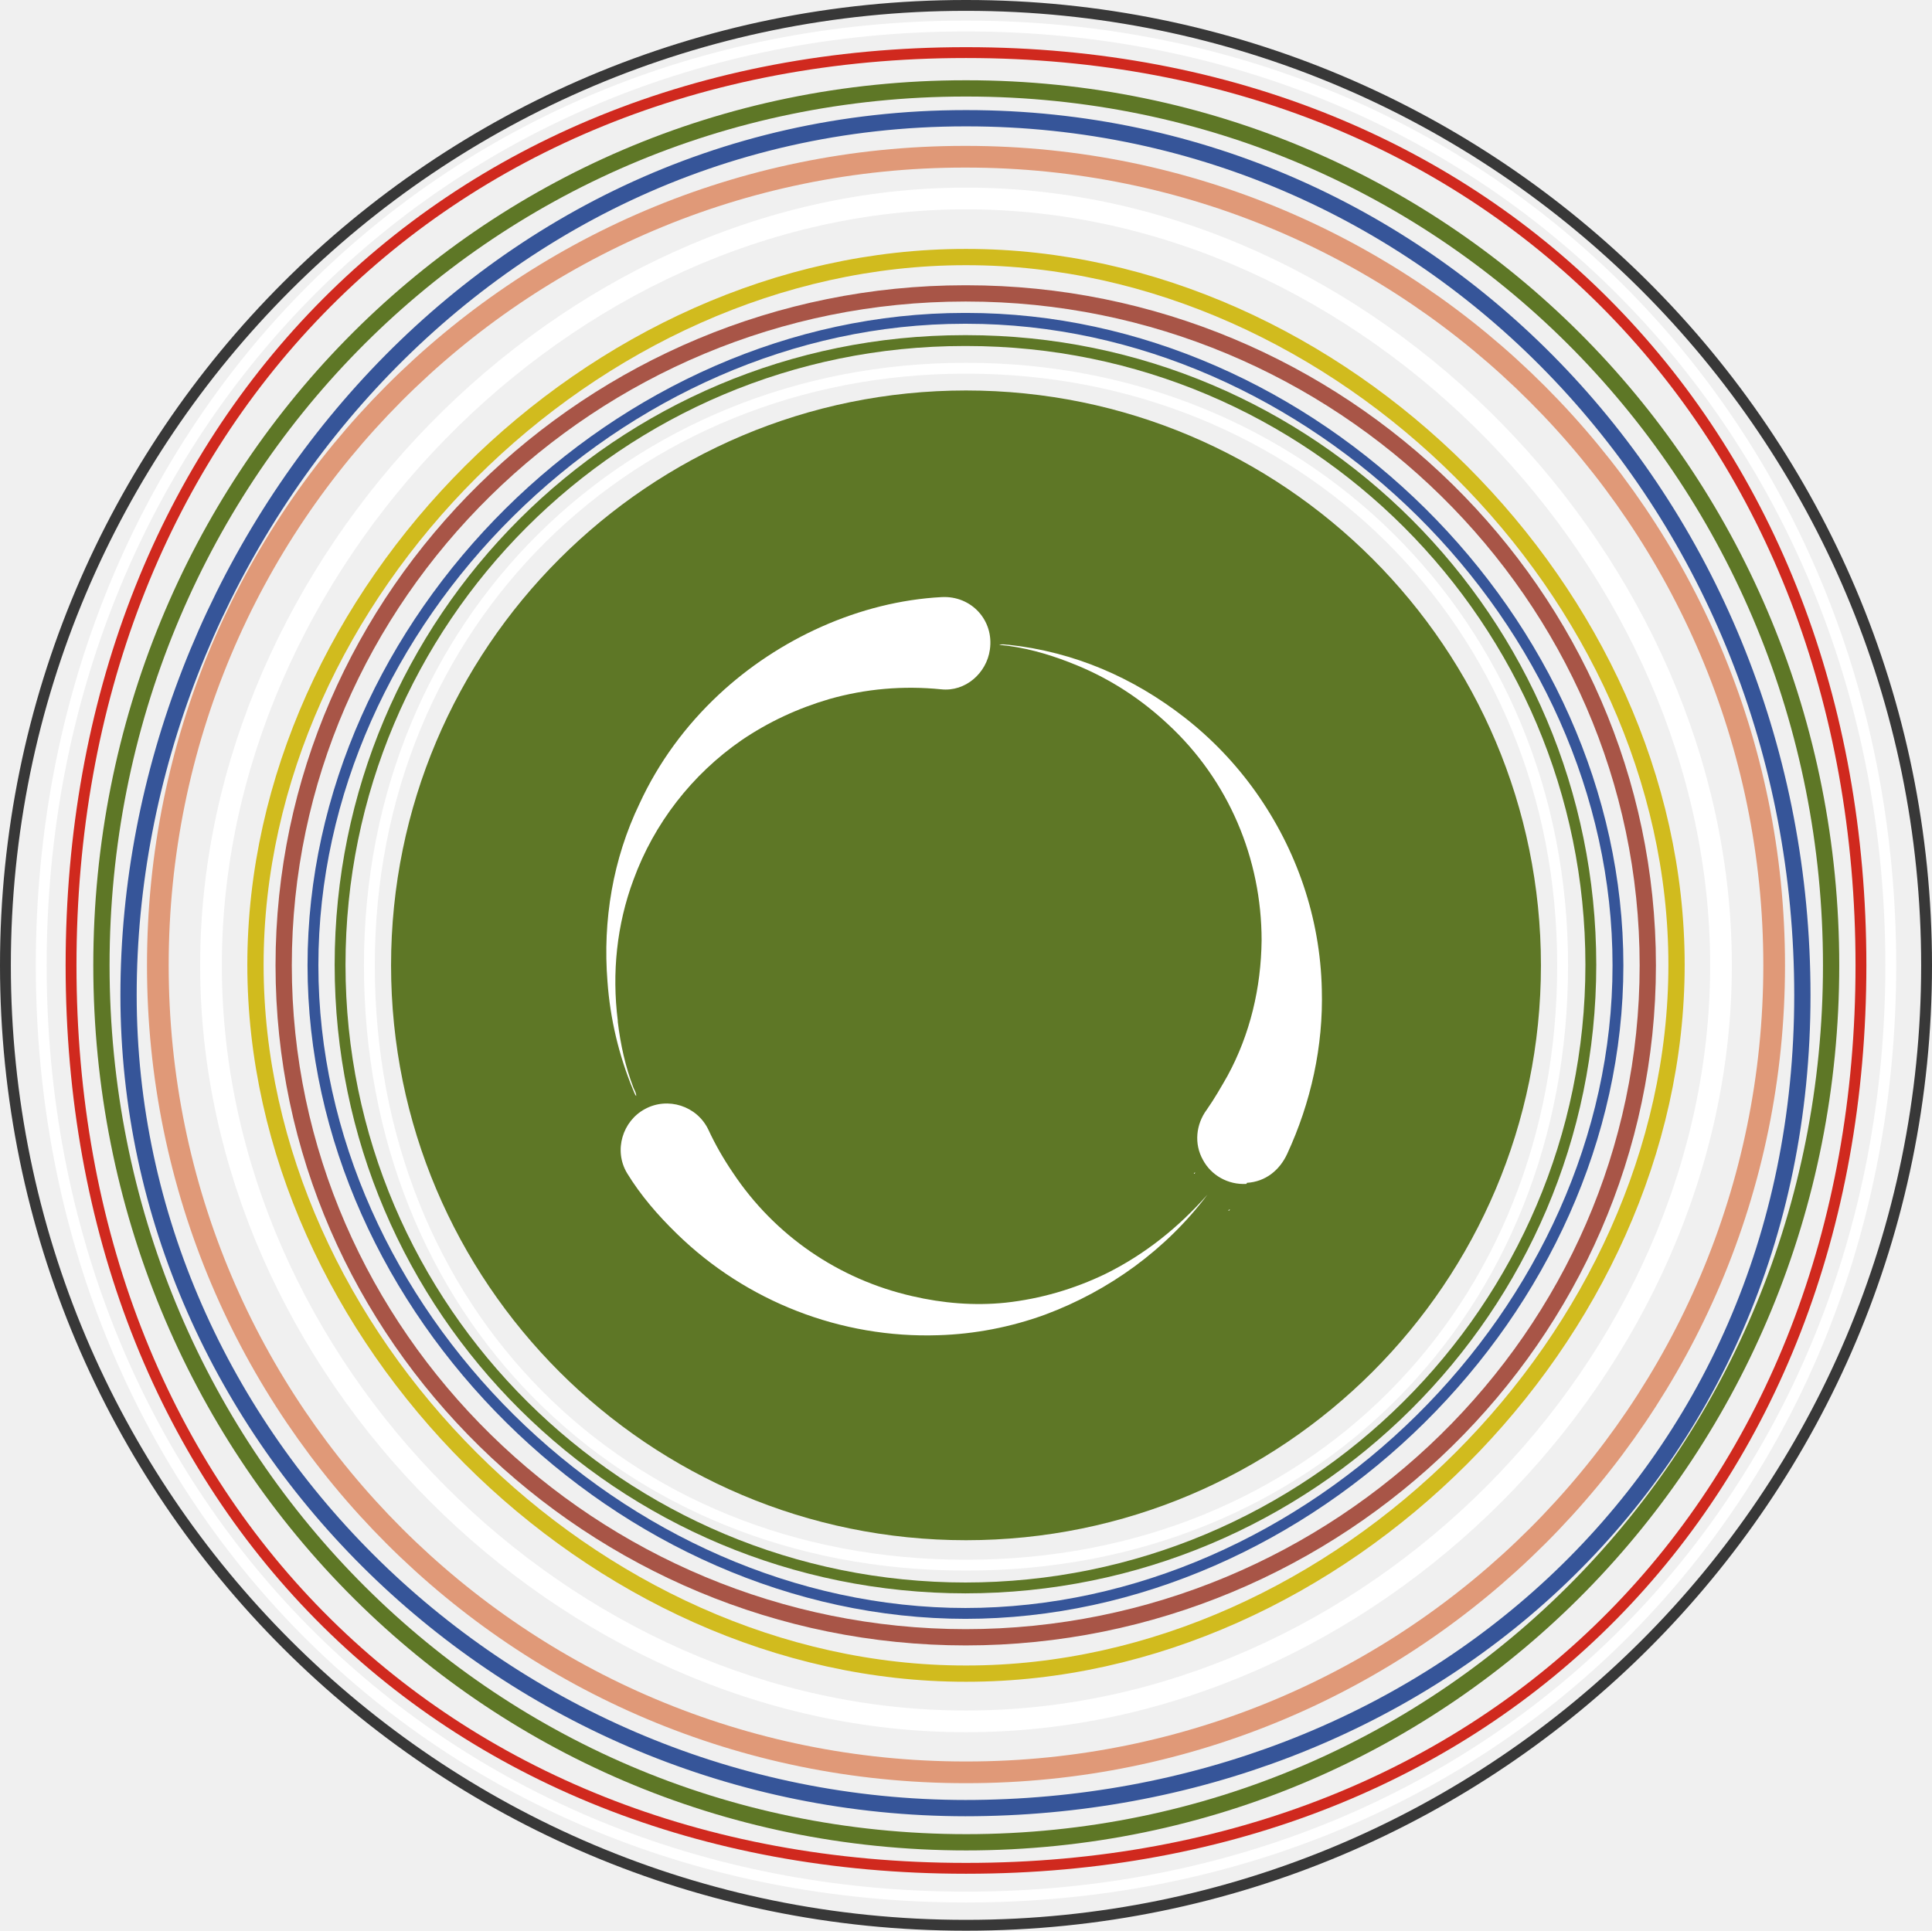
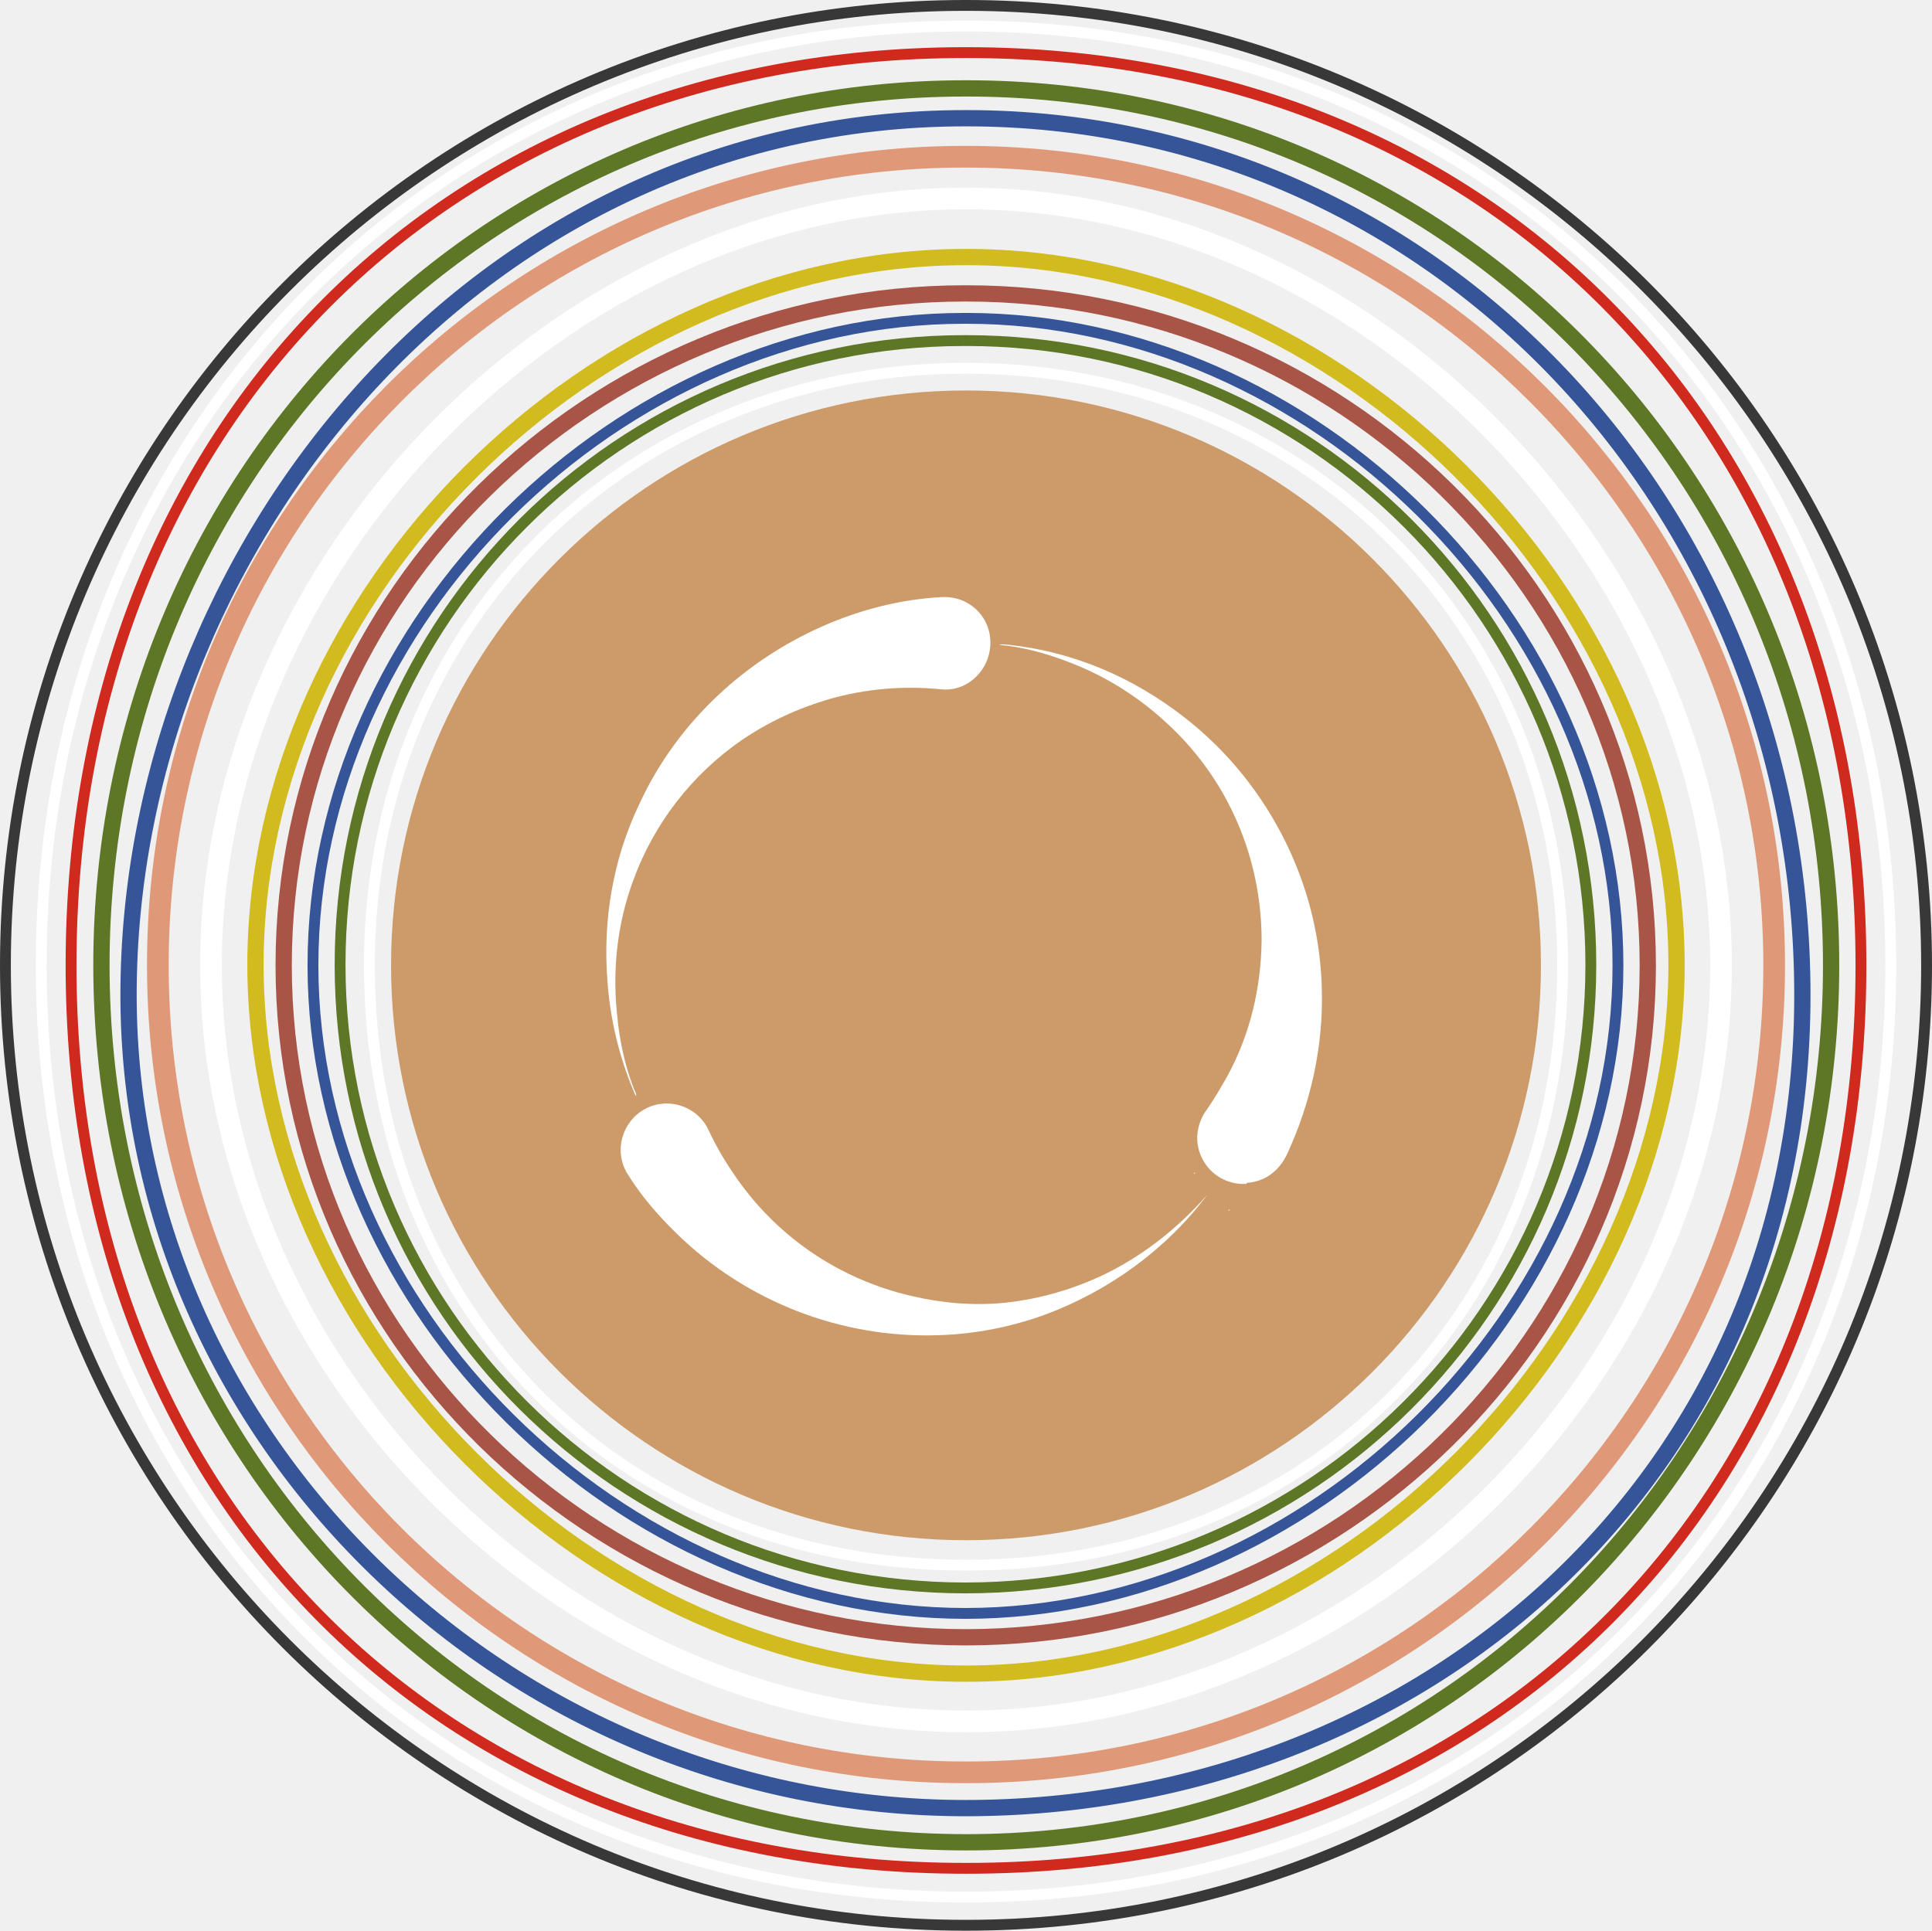
<svg xmlns="http://www.w3.org/2000/svg" id="Body" version="1.1" viewBox="0 0 356.2 356">
-   <defs>
-     <style>
+   <defs id="defs1">
+     <style id="style1">
      .st0 {
        stroke: #383838;
      }

      .st0, .st1, .st2, .st3, .st4, .st5, .st6, .st7, .st8, .st9, .st10 {
        fill: none;
        stroke-miterlimit: 10;
      }

      .st0, .st1, .st7, .st8, .st10 {
        stroke-width: 2px;
      }

      .st1, .st9 {
        stroke: #365599;
      }

      .st2 {
        stroke: #e09978;
      }

      .st2, .st4 {
        stroke-width: 4px;
      }

      .st11 {
        fill: #fff;
      }

      .st3, .st5, .st6, .st9 {
        stroke-width: 3px;
      }

      .st3, .st10 {
        stroke: #5e7726;
      }

      .st4, .st8 {
        stroke: #fff;
      }

      .st5 {
        stroke: #a85547;
      }

      .st6 {
        stroke: #d1bb1e;
      }

      .st7 {
        stroke: #d0291e;
      }

      .st12 {
        fill: #5e7726;
      }
    </style>
  </defs>
-   <circle class="st12" cx="178.1" cy="178" r="106" />
-   <path class="st10" d="M178.2,62.8c63.6,0,115.1,51.6,115.1,115.1s-51.8,114.9-115.4,114.9h.2c-63.6,0-115.4-51.3-115.4-114.9s51.5-115.1,115.1-115.1h.4Z" />
-   <path class="st5" d="M178.2,54.1c68.7,0,125.6,55.5,125.6,123.9s-57.1,123.9-125.8,123.9h.1c-68.7,0-125.8-55.5-125.8-123.9s56.9-123.9,125.6-123.9h.3Z" />
-   <path class="st4" d="M178.2,36.6c74,0,139.1,67.4,139.1,141.4s-65.1,139.4-139.1,139.4h-.2c-74,0-139.1-65.4-139.1-139.4S104,36.6,178,36.6h.2Z" />
-   <path class="st2" d="M178.2,326.8c82.2,0,148.9-66.6,148.9-148.8S260.3,28.9,178.1,28.9h-.3C95.5,28.9,29.1,95.7,29.1,178s66.7,148.8,148.9,148.8h.2Z" />
-   <path class="st3" d="M178.2,16.3c89.3,0,159.4,72.4,159.4,161.7s-70.2,161.7-159.5,161.7h.1c-89.3,0-159.5-72.4-159.5-161.7S88.7,16.3,178,16.3h.2Z" />
-   <path class="st0" d="M178.2,1c97.7,0,177,79.2,177,177s-79.2,177-177,177h-.2C80.2,355,1,275.7,1,178S80.2,1,178,1h.2Z" />
-   <path class="st8" d="M178.2,67.9c61.4,0,109.9,46.5,109.9,110.1s-46.4,110.6-109.9,110.6h-.2c-63.6,0-109.9-47-109.9-110.6s48.5-110.1,109.9-110.1h.2,0Z" />
-   <path class="st1" d="M178.2,58.7c63.6,0,120.1,55.7,120.1,119.3s-56.8,119.5-120.4,119.5h.2c-63.6,0-120.4-55.9-120.4-119.5s56.5-119.3,120.1-119.3h.4Z" />
-   <path class="st6" d="M178.2,47.4c68.7,0,130.9,62.1,130.9,130.5s-62.2,130.7-130.9,130.7h-.2c-68.7,0-130.9-62.3-130.9-130.7S109.3,47.4,178,47.4h.2Z" />
-   <path class="st8" d="M178.2,4.8c97.7,0,170.4,75.4,170.4,173.2s-72.7,171.8-170.4,171.8h-.2c-97.7,0-170.4-74.1-170.4-171.8S80.2,4.8,178,4.8h.2Z" />
-   <path class="st7" d="M178.2,9.7c97.7,0,164.9,70.6,164.9,168.3s-67.2,166.5-164.9,166.5h-.2c-97.7,0-164.9-68.8-164.9-166.5S80.2,9.7,178,9.7h.2Z" />
-   <path class="st9" d="M178.2,21.8c86.6,0,154.1,72.4,154.1,161.7s-70.5,149.9-154.4,149.9h.2c-84.8,0-154.4-68.4-154.4-149.9S87.4,21.8,178,21.8h.2Z" />
-   <path class="st11" d="M220.3,216.3c-.1.3-.3,0-.1,0,0-.2.3,0,.1,0Z" />
-   <path class="st11" d="M203.8,234.9c7.3-3.6,13.5-8.6,18.8-14.6-7.6,10.1-18.1,17.7-29.9,22.1-6.3,2.3-13,3.6-19.7,3.8-17.9.6-35.4-6.2-48.2-18.7-3.5-3.4-6.7-7.1-9.2-11.2-2.5-4.2-.8-9.6,3.3-11.8,4.2-2.3,9.6-.6,11.7,3.8,1.3,2.8,2.8,5.4,4.5,7.9,7.7,11.6,19.5,19.7,33.1,22.8,5.6,1.3,11.4,1.8,17.2,1.2,6.4-.7,12.6-2.5,18.4-5.3h0Z" />
-   <path class="st11" d="M229.8,218.3c-3.4.2-6.5-1.6-8-4.4-1.7-3-1.3-6.6.7-9.3,1.4-2,2.6-4.1,3.8-6.2,4.2-7.7,6.2-16.3,6.3-25,0-15.1-6.1-29.5-17.2-39.8-4.9-4.6-10.5-8.3-16.8-10.9-4.1-1.7-8.3-3-12.6-3.6l-1.8-.2c.7-.2,1.2,0,1.8,0,12,1.3,22.9,6,32.4,13.4,5,3.9,9.4,8.5,13.1,13.7,7.6,10.7,11.9,23.3,12.2,36.4.3,10.5-2,20.9-6.4,30.4-1.4,3-4,5.1-7.4,5.3h0Z" />
-   <path class="st11" d="M113.9,188.4c.5,4.2,1.4,8.3,2.9,12.2.2.5.5.9.5,1.5-.3-.3-.4-.8-.6-1.2-2.6-6.3-4.2-13-4.7-19.9-.9-11.3,1-22.6,5.9-32.8,3.5-7.6,8.5-14.4,14.6-20.1,11-10.3,26-17.2,41.1-18,5.5-.3,9.7,4.3,8.9,9.7-.6,4.3-4.5,7.8-9,7.3-7-.7-13.9-.1-20.6,1.8-5.8,1.7-11.2,4.2-16.2,7.6-9.1,6.3-16.1,15.3-19.9,25.7-3.1,8.3-4,17.2-2.9,26h0Z" />
-   <path class="st11" d="M226.7,223.1c-.1.3-.4,0-.1,0,0-.2.3,0,.1,0Z" />
+   <circle class="st12" cx="178.1" cy="-178" r="106" id="circle1" style="fill:#cc9b69;fill-opacity:1" transform="scale(1,-1)" />
+   <path class="st10" d="M178.2,62.8c63.6,0,115.1,51.6,115.1,115.1s-51.8,114.9-115.4,114.9h.2c-63.6,0-115.4-51.3-115.4-114.9s51.5-115.1,115.1-115.1h.4Z" id="path1" />
+   <path class="st5" d="M178.2,54.1c68.7,0,125.6,55.5,125.6,123.9s-57.1,123.9-125.8,123.9h.1c-68.7,0-125.8-55.5-125.8-123.9s56.9-123.9,125.6-123.9h.3Z" id="path2" />
+   <path class="st4" d="M178.2,36.6c74,0,139.1,67.4,139.1,141.4s-65.1,139.4-139.1,139.4h-.2c-74,0-139.1-65.4-139.1-139.4S104,36.6,178,36.6h.2Z" id="path3" />
+   <path class="st2" d="M178.2,326.8c82.2,0,148.9-66.6,148.9-148.8S260.3,28.9,178.1,28.9h-.3C95.5,28.9,29.1,95.7,29.1,178s66.7,148.8,148.9,148.8h.2Z" id="path4" />
+   <path class="st3" d="M178.2,16.3c89.3,0,159.4,72.4,159.4,161.7s-70.2,161.7-159.5,161.7h.1c-89.3,0-159.5-72.4-159.5-161.7S88.7,16.3,178,16.3h.2Z" id="path5" />
+   <path class="st0" d="M178.2,1c97.7,0,177,79.2,177,177s-79.2,177-177,177h-.2C80.2,355,1,275.7,1,178S80.2,1,178,1h.2Z" id="path6" />
+   <path class="st8" d="M178.2,67.9c61.4,0,109.9,46.5,109.9,110.1s-46.4,110.6-109.9,110.6h-.2c-63.6,0-109.9-47-109.9-110.6s48.5-110.1,109.9-110.1h.2,0Z" id="path7" />
+   <path class="st1" d="M178.2,58.7c63.6,0,120.1,55.7,120.1,119.3s-56.8,119.5-120.4,119.5h.2c-63.6,0-120.4-55.9-120.4-119.5s56.5-119.3,120.1-119.3h.4Z" id="path8" />
+   <path class="st6" d="M178.2,47.4c68.7,0,130.9,62.1,130.9,130.5s-62.2,130.7-130.9,130.7h-.2c-68.7,0-130.9-62.3-130.9-130.7S109.3,47.4,178,47.4h.2Z" id="path9" />
+   <path class="st8" d="M178.2,4.8c97.7,0,170.4,75.4,170.4,173.2s-72.7,171.8-170.4,171.8h-.2c-97.7,0-170.4-74.1-170.4-171.8S80.2,4.8,178,4.8h.2Z" id="path10" />
+   <path class="st7" d="M178.2,9.7c97.7,0,164.9,70.6,164.9,168.3s-67.2,166.5-164.9,166.5h-.2c-97.7,0-164.9-68.8-164.9-166.5S80.2,9.7,178,9.7h.2Z" id="path11" />
+   <path class="st9" d="M178.2,21.8c86.6,0,154.1,72.4,154.1,161.7s-70.5,149.9-154.4,149.9h.2c-84.8,0-154.4-68.4-154.4-149.9S87.4,21.8,178,21.8h.2Z" id="path12" />
+   <path class="st11" d="M220.3,216.3c-.1.3-.3,0-.1,0,0-.2.3,0,.1,0Z" id="path13" />
+   <path class="st11" d="M203.8,234.9c7.3-3.6,13.5-8.6,18.8-14.6-7.6,10.1-18.1,17.7-29.9,22.1-6.3,2.3-13,3.6-19.7,3.8-17.9.6-35.4-6.2-48.2-18.7-3.5-3.4-6.7-7.1-9.2-11.2-2.5-4.2-.8-9.6,3.3-11.8,4.2-2.3,9.6-.6,11.7,3.8,1.3,2.8,2.8,5.4,4.5,7.9,7.7,11.6,19.5,19.7,33.1,22.8,5.6,1.3,11.4,1.8,17.2,1.2,6.4-.7,12.6-2.5,18.4-5.3h0Z" id="path14" />
+   <path class="st11" d="M229.8,218.3c-3.4.2-6.5-1.6-8-4.4-1.7-3-1.3-6.6.7-9.3,1.4-2,2.6-4.1,3.8-6.2,4.2-7.7,6.2-16.3,6.3-25,0-15.1-6.1-29.5-17.2-39.8-4.9-4.6-10.5-8.3-16.8-10.9-4.1-1.7-8.3-3-12.6-3.6l-1.8-.2c.7-.2,1.2,0,1.8,0,12,1.3,22.9,6,32.4,13.4,5,3.9,9.4,8.5,13.1,13.7,7.6,10.7,11.9,23.3,12.2,36.4.3,10.5-2,20.9-6.4,30.4-1.4,3-4,5.1-7.4,5.3h0Z" id="path15" />
+   <path class="st11" d="M113.9,188.4c.5,4.2,1.4,8.3,2.9,12.2.2.5.5.9.5,1.5-.3-.3-.4-.8-.6-1.2-2.6-6.3-4.2-13-4.7-19.9-.9-11.3,1-22.6,5.9-32.8,3.5-7.6,8.5-14.4,14.6-20.1,11-10.3,26-17.2,41.1-18,5.5-.3,9.7,4.3,8.9,9.7-.6,4.3-4.5,7.8-9,7.3-7-.7-13.9-.1-20.6,1.8-5.8,1.7-11.2,4.2-16.2,7.6-9.1,6.3-16.1,15.3-19.9,25.7-3.1,8.3-4,17.2-2.9,26h0Z" id="path16" />
+   <path class="st11" d="M226.7,223.1c-.1.3-.4,0-.1,0,0-.2.3,0,.1,0Z" id="path17" />
</svg>
